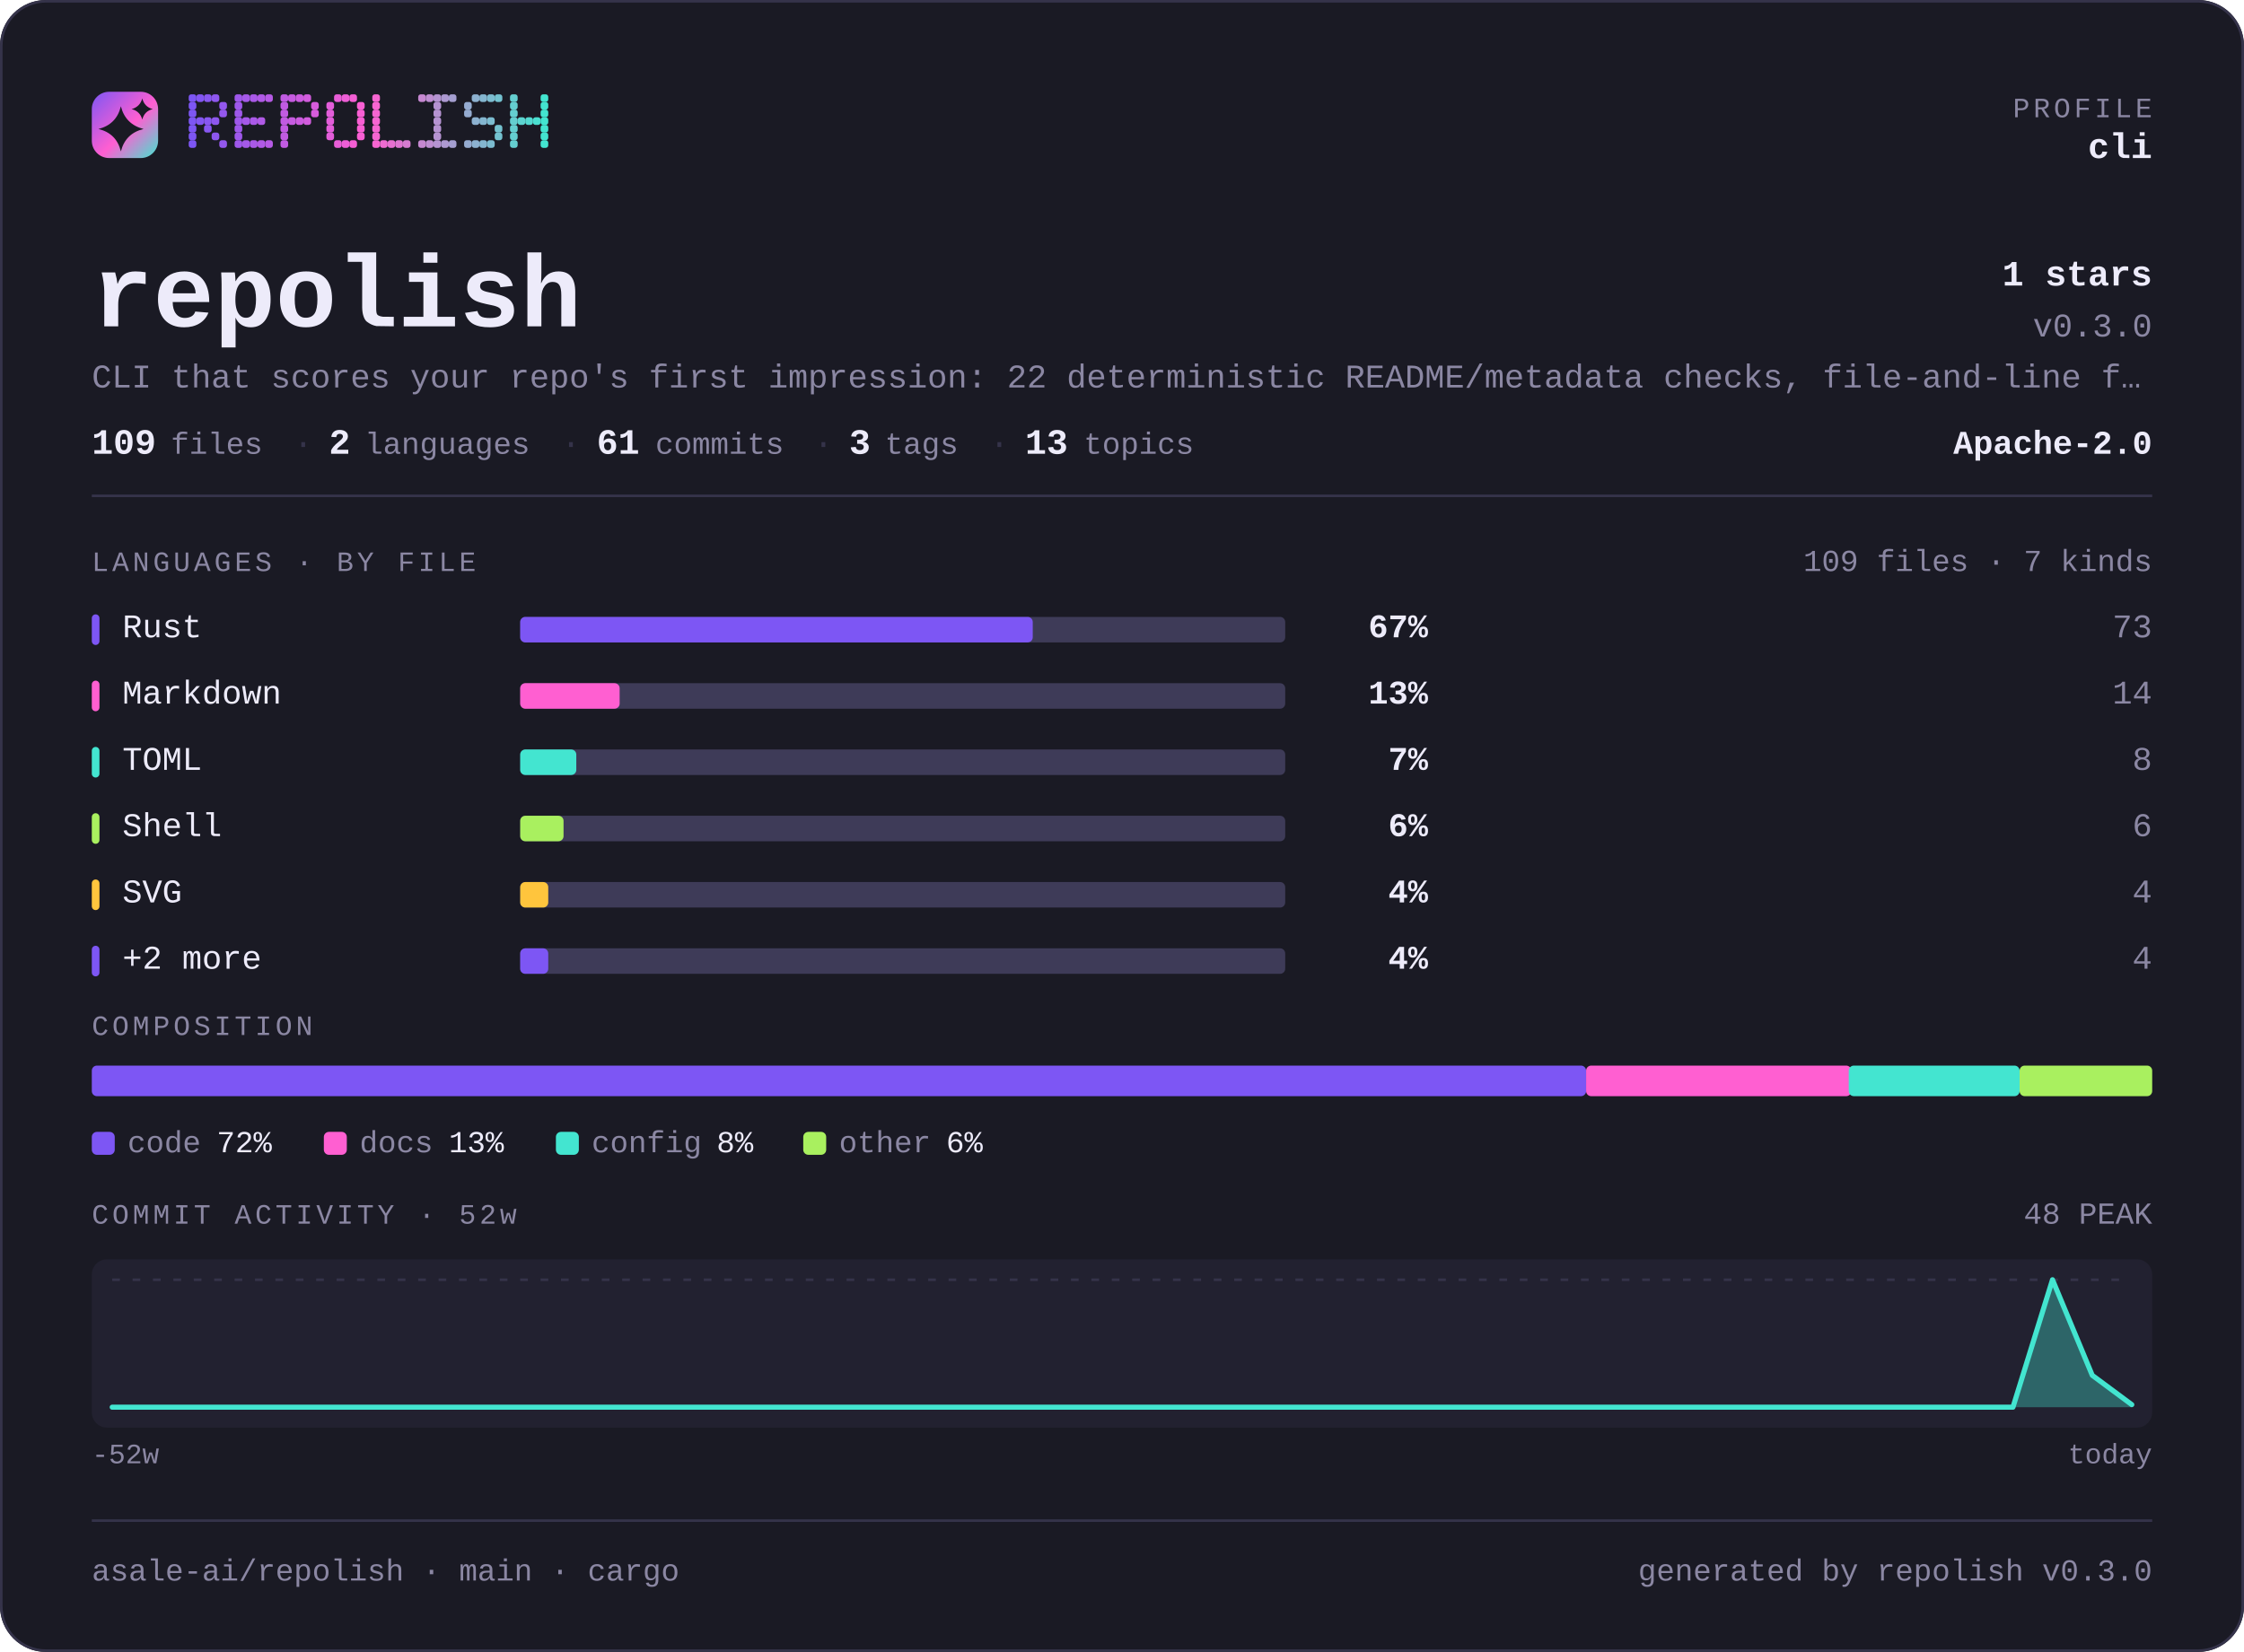
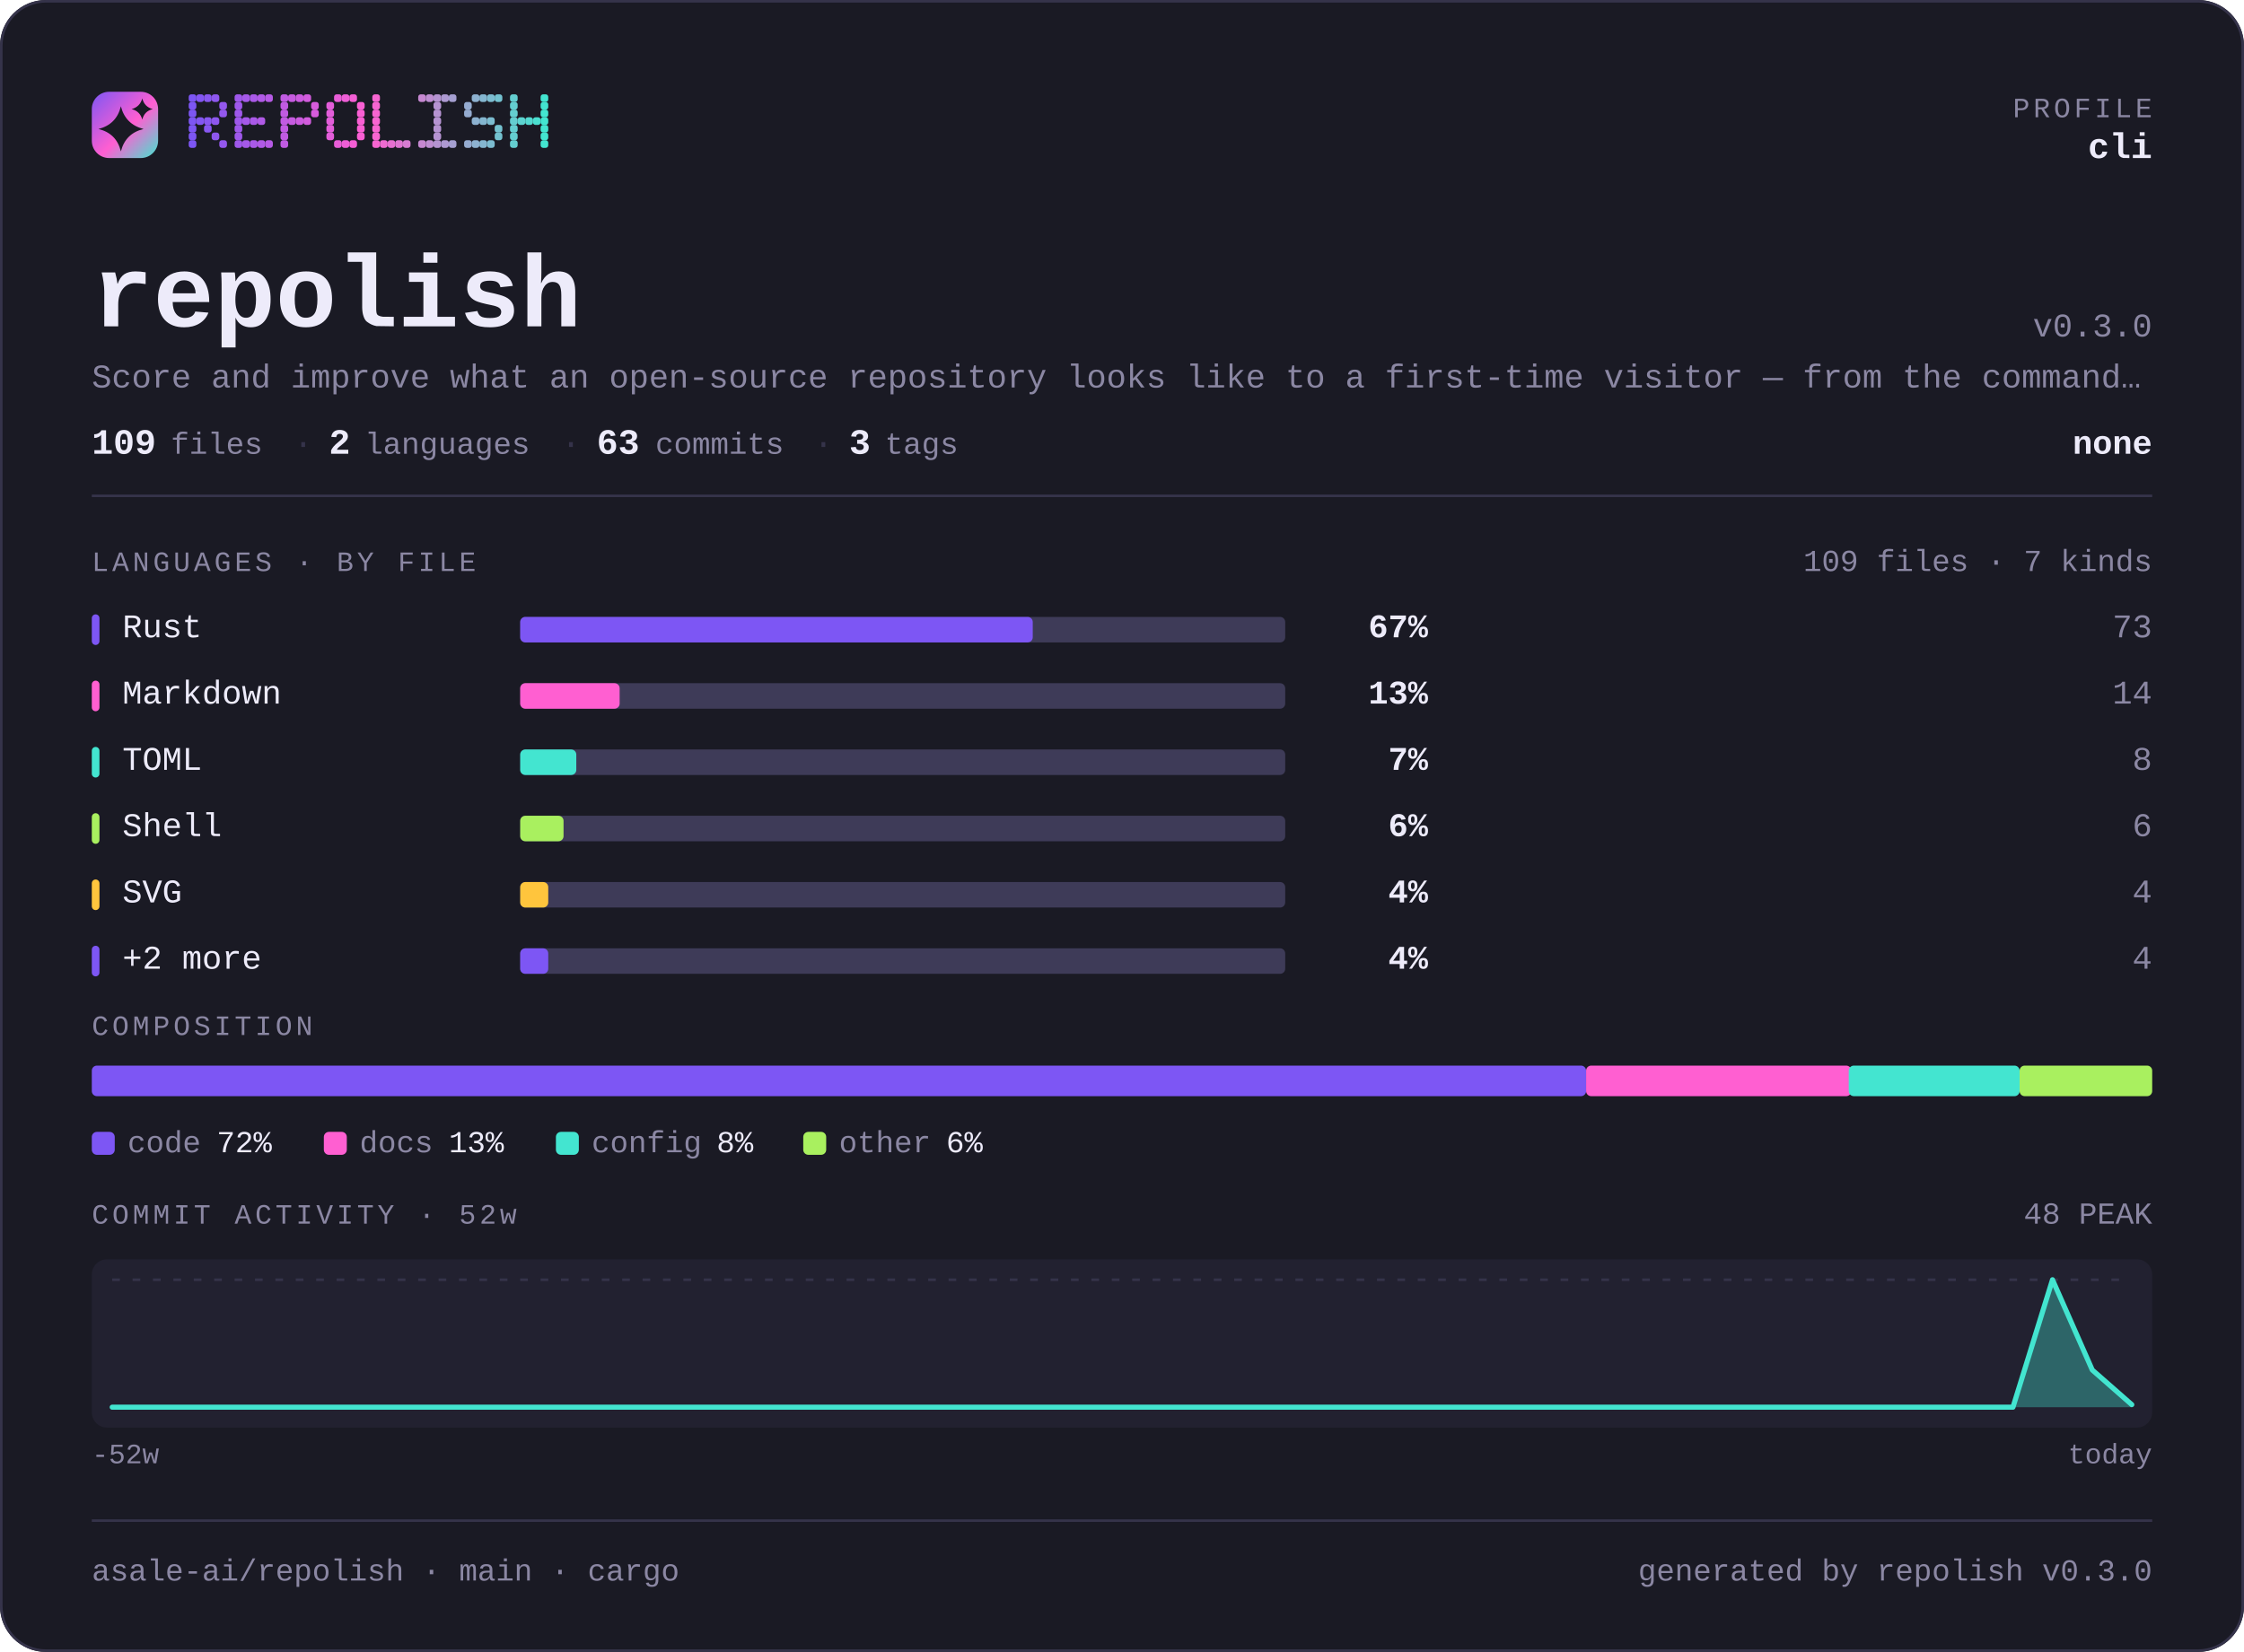
<svg xmlns="http://www.w3.org/2000/svg" width="880" height="648" viewBox="0 0 880 648" lang="en" role="img" aria-label="asale-ai/repolish — repository overview">
  <defs>
    <linearGradient id="brand" x1="0" y1="0" x2="1" y2="1">
      <stop offset="0" stop-color="#7d56f4" />
      <stop offset="0.55" stop-color="#ff5fd1" />
      <stop offset="1" stop-color="#43e5d0" />
    </linearGradient>
  </defs>
  <style>
    .t { font-family: ui-monospace, SFMono-Regular, "SF Mono", Menlo, Consolas, "Liberation Mono", "Noto Sans Mono CJK SC", "Microsoft YaHei", monospace; }
  </style>
  <rect x="0" y="0" width="880" height="648" rx="18.0" fill="#1a1a24" />
  <rect x="0.5" y="0.5" width="879" height="647" rx="17.5" fill="none" stroke="#35334a" />
  <rect x="36" y="36" width="26" height="26" rx="6.8" fill="url(#brand)" />
  <path d="M47.4 41.7Q49.2 48.8 56.3 50.6Q49.2 52.3 47.4 59.4Q45.7 52.3 38.6 50.6Q45.7 48.8 47.4 41.7Z" fill="#1a1a24" />
  <path d="M55.8 38.6Q56.6 41.9 59.9 42.8Q56.6 43.6 55.8 46.9Q54.9 43.6 51.6 42.8Q54.9 41.9 55.8 38.6Z" fill="#1a1a24" />
  <g fill="#7d56f4">
    <rect x="74" y="37" width="3" height="3" rx="1" />
    <rect x="74" y="40" width="3" height="3" rx="1" />
    <rect x="74" y="43" width="3" height="3" rx="1" />
    <rect x="74" y="46" width="3" height="3" rx="1" />
    <rect x="74" y="49" width="3" height="3" rx="1" />
    <rect x="74" y="52" width="3" height="3" rx="1" />
    <rect x="74" y="55" width="3" height="3" rx="1" />
  </g>
  <g fill="#8356f2">
    <rect x="77" y="37" width="3" height="3" rx="1" />
    <rect x="77" y="46" width="3" height="3" rx="1" />
  </g>
  <g fill="#8857f1">
    <rect x="80" y="37" width="3" height="3" rx="1" />
    <rect x="80" y="46" width="3" height="3" rx="1" />
    <rect x="80" y="49" width="3" height="3" rx="1" />
  </g>
  <g fill="#8e57ef">
    <rect x="83" y="37" width="3" height="3" rx="1" />
    <rect x="83" y="46" width="3" height="3" rx="1" />
    <rect x="83" y="52" width="3" height="3" rx="1" />
  </g>
  <g fill="#9458ee">
    <rect x="86" y="40" width="3" height="3" rx="1" />
    <rect x="86" y="43" width="3" height="3" rx="1" />
    <rect x="86" y="55" width="3" height="3" rx="1" />
  </g>
  <g fill="#9f58eb">
    <rect x="92" y="37" width="3" height="3" rx="1" />
    <rect x="92" y="40" width="3" height="3" rx="1" />
    <rect x="92" y="43" width="3" height="3" rx="1" />
    <rect x="92" y="46" width="3" height="3" rx="1" />
    <rect x="92" y="49" width="3" height="3" rx="1" />
    <rect x="92" y="52" width="3" height="3" rx="1" />
    <rect x="92" y="55" width="3" height="3" rx="1" />
  </g>
  <g fill="#a559e9">
    <rect x="95" y="37" width="3" height="3" rx="1" />
    <rect x="95" y="46" width="3" height="3" rx="1" />
    <rect x="95" y="55" width="3" height="3" rx="1" />
  </g>
  <g fill="#aa59e8">
    <rect x="98" y="37" width="3" height="3" rx="1" />
    <rect x="98" y="46" width="3" height="3" rx="1" />
    <rect x="98" y="55" width="3" height="3" rx="1" />
  </g>
  <g fill="#b05ae6">
    <rect x="101" y="37" width="3" height="3" rx="1" />
    <rect x="101" y="46" width="3" height="3" rx="1" />
    <rect x="101" y="55" width="3" height="3" rx="1" />
  </g>
  <g fill="#b65ae5">
    <rect x="104" y="37" width="3" height="3" rx="1" />
    <rect x="104" y="55" width="3" height="3" rx="1" />
  </g>
  <g fill="#c15be2">
    <rect x="110" y="37" width="3" height="3" rx="1" />
    <rect x="110" y="40" width="3" height="3" rx="1" />
    <rect x="110" y="43" width="3" height="3" rx="1" />
    <rect x="110" y="46" width="3" height="3" rx="1" />
    <rect x="110" y="49" width="3" height="3" rx="1" />
    <rect x="110" y="52" width="3" height="3" rx="1" />
    <rect x="110" y="55" width="3" height="3" rx="1" />
  </g>
  <g fill="#c65be0">
    <rect x="113" y="37" width="3" height="3" rx="1" />
    <rect x="113" y="46" width="3" height="3" rx="1" />
  </g>
  <g fill="#cc5bdf">
    <rect x="116" y="37" width="3" height="3" rx="1" />
    <rect x="116" y="46" width="3" height="3" rx="1" />
  </g>
  <g fill="#d25cdd">
    <rect x="119" y="37" width="3" height="3" rx="1" />
    <rect x="119" y="46" width="3" height="3" rx="1" />
  </g>
  <g fill="#d75cdc">
    <rect x="122" y="40" width="3" height="3" rx="1" />
    <rect x="122" y="43" width="3" height="3" rx="1" />
  </g>
  <g fill="#e35dd9">
    <rect x="128" y="40" width="3" height="3" rx="1" />
    <rect x="128" y="43" width="3" height="3" rx="1" />
    <rect x="128" y="46" width="3" height="3" rx="1" />
    <rect x="128" y="49" width="3" height="3" rx="1" />
    <rect x="128" y="52" width="3" height="3" rx="1" />
  </g>
  <g fill="#e85dd7">
    <rect x="131" y="37" width="3" height="3" rx="1" />
    <rect x="131" y="55" width="3" height="3" rx="1" />
  </g>
  <g fill="#ee5ed6">
    <rect x="134" y="37" width="3" height="3" rx="1" />
    <rect x="134" y="55" width="3" height="3" rx="1" />
  </g>
  <g fill="#f45ed4">
    <rect x="137" y="37" width="3" height="3" rx="1" />
    <rect x="137" y="55" width="3" height="3" rx="1" />
  </g>
  <g fill="#f95fd3">
    <rect x="140" y="40" width="3" height="3" rx="1" />
    <rect x="140" y="43" width="3" height="3" rx="1" />
    <rect x="140" y="46" width="3" height="3" rx="1" />
    <rect x="140" y="49" width="3" height="3" rx="1" />
    <rect x="140" y="52" width="3" height="3" rx="1" />
  </g>
  <g fill="#f765d1">
    <rect x="146" y="37" width="3" height="3" rx="1" />
    <rect x="146" y="40" width="3" height="3" rx="1" />
    <rect x="146" y="43" width="3" height="3" rx="1" />
    <rect x="146" y="46" width="3" height="3" rx="1" />
    <rect x="146" y="49" width="3" height="3" rx="1" />
    <rect x="146" y="52" width="3" height="3" rx="1" />
    <rect x="146" y="55" width="3" height="3" rx="1" />
  </g>
  <g fill="#ef6bd1">
    <rect x="149" y="55" width="3" height="3" rx="1" />
  </g>
  <g fill="#e670d1">
    <rect x="152" y="55" width="3" height="3" rx="1" />
  </g>
  <g fill="#de76d1">
    <rect x="155" y="55" width="3" height="3" rx="1" />
  </g>
  <g fill="#d67cd1">
    <rect x="158" y="55" width="3" height="3" rx="1" />
  </g>
  <g fill="#c688d1">
    <rect x="164" y="37" width="3" height="3" rx="1" />
    <rect x="164" y="55" width="3" height="3" rx="1" />
  </g>
  <g fill="#be8ed1">
    <rect x="167" y="37" width="3" height="3" rx="1" />
    <rect x="167" y="55" width="3" height="3" rx="1" />
  </g>
  <g fill="#b593d1">
    <rect x="170" y="37" width="3" height="3" rx="1" />
    <rect x="170" y="40" width="3" height="3" rx="1" />
    <rect x="170" y="43" width="3" height="3" rx="1" />
    <rect x="170" y="46" width="3" height="3" rx="1" />
    <rect x="170" y="49" width="3" height="3" rx="1" />
    <rect x="170" y="52" width="3" height="3" rx="1" />
    <rect x="170" y="55" width="3" height="3" rx="1" />
  </g>
  <g fill="#ad99d1">
    <rect x="173" y="37" width="3" height="3" rx="1" />
    <rect x="173" y="55" width="3" height="3" rx="1" />
  </g>
  <g fill="#a59fd1">
    <rect x="176" y="37" width="3" height="3" rx="1" />
    <rect x="176" y="55" width="3" height="3" rx="1" />
  </g>
  <g fill="#95abd0">
    <rect x="182" y="40" width="3" height="3" rx="1" />
    <rect x="182" y="43" width="3" height="3" rx="1" />
    <rect x="182" y="55" width="3" height="3" rx="1" />
  </g>
  <g fill="#8db1d0">
    <rect x="185" y="37" width="3" height="3" rx="1" />
    <rect x="185" y="46" width="3" height="3" rx="1" />
    <rect x="185" y="55" width="3" height="3" rx="1" />
  </g>
  <g fill="#84b6d0">
    <rect x="188" y="37" width="3" height="3" rx="1" />
    <rect x="188" y="46" width="3" height="3" rx="1" />
    <rect x="188" y="55" width="3" height="3" rx="1" />
  </g>
  <g fill="#7cbcd0">
    <rect x="191" y="37" width="3" height="3" rx="1" />
    <rect x="191" y="46" width="3" height="3" rx="1" />
    <rect x="191" y="55" width="3" height="3" rx="1" />
  </g>
  <g fill="#74c2d0">
    <rect x="194" y="37" width="3" height="3" rx="1" />
    <rect x="194" y="49" width="3" height="3" rx="1" />
    <rect x="194" y="52" width="3" height="3" rx="1" />
  </g>
  <g fill="#64ced0">
    <rect x="200" y="37" width="3" height="3" rx="1" />
    <rect x="200" y="40" width="3" height="3" rx="1" />
    <rect x="200" y="43" width="3" height="3" rx="1" />
    <rect x="200" y="46" width="3" height="3" rx="1" />
    <rect x="200" y="49" width="3" height="3" rx="1" />
    <rect x="200" y="52" width="3" height="3" rx="1" />
    <rect x="200" y="55" width="3" height="3" rx="1" />
  </g>
  <g fill="#5cd4d0">
    <rect x="203" y="46" width="3" height="3" rx="1" />
  </g>
  <g fill="#53d9d0">
    <rect x="206" y="46" width="3" height="3" rx="1" />
  </g>
  <g fill="#4bdfd0">
    <rect x="209" y="46" width="3" height="3" rx="1" />
  </g>
  <g fill="#43e5d0">
    <rect x="212" y="37" width="3" height="3" rx="1" />
    <rect x="212" y="40" width="3" height="3" rx="1" />
    <rect x="212" y="43" width="3" height="3" rx="1" />
    <rect x="212" y="46" width="3" height="3" rx="1" />
    <rect x="212" y="49" width="3" height="3" rx="1" />
    <rect x="212" y="52" width="3" height="3" rx="1" />
    <rect x="212" y="55" width="3" height="3" rx="1" />
  </g>
  <text class="t" x="844" y="46" font-size="11" fill="#8b87a3" text-anchor="end" letter-spacing="1.4">PROFILE</text>
  <text class="t" x="844" y="62" font-size="14" fill="#edebfa" text-anchor="end" font-weight="700">cli</text>
  <text class="t" x="36" y="128" font-size="40" fill="#edebfa" text-anchor="start" font-weight="700">repolish</text>
-   <text class="t" x="844" y="112" font-size="14" fill="#edebfa" text-anchor="end" font-weight="700">1 stars</text>
  <text class="t" x="844" y="132" font-size="13" fill="#8b87a3" text-anchor="end">v0.3.0</text>
-   <text class="t" x="36" y="152" font-size="13" fill="#8b87a3" text-anchor="start">CLI that scores your repo's first impression: 22 deterministic README/metadata checks, file-and-line f…</text>
+   <text class="t" x="36" y="152" font-size="13" fill="#8b87a3" text-anchor="start">Score and improve what an open-source repository looks like to a first-time visitor — from the command…</text>
  <text class="t" x="36" y="178" font-size="14" fill="#edebfa" text-anchor="start" font-weight="700">109</text>
  <text class="t" x="67" y="178" font-size="12" fill="#8b87a3" text-anchor="start">files</text>
  <text class="t" x="115" y="178" font-size="13" fill="#35334a" text-anchor="start">·</text>
  <text class="t" x="129" y="178" font-size="14" fill="#edebfa" text-anchor="start" font-weight="700">2</text>
  <text class="t" x="143" y="178" font-size="12" fill="#8b87a3" text-anchor="start">languages</text>
  <text class="t" x="220" y="178" font-size="13" fill="#35334a" text-anchor="start">·</text>
-   <text class="t" x="234" y="178" font-size="14" fill="#edebfa" text-anchor="start" font-weight="700">61</text>
+   <text class="t" x="234" y="178" font-size="14" fill="#edebfa" text-anchor="start" font-weight="700">63</text>
  <text class="t" x="257" y="178" font-size="12" fill="#8b87a3" text-anchor="start">commits</text>
  <text class="t" x="319" y="178" font-size="13" fill="#35334a" text-anchor="start">·</text>
  <text class="t" x="333" y="178" font-size="14" fill="#edebfa" text-anchor="start" font-weight="700">3</text>
  <text class="t" x="347" y="178" font-size="12" fill="#8b87a3" text-anchor="start">tags</text>
-   <text class="t" x="388" y="178" font-size="13" fill="#35334a" text-anchor="start">·</text>
-   <text class="t" x="402" y="178" font-size="14" fill="#edebfa" text-anchor="start" font-weight="700">13</text>
-   <text class="t" x="425" y="178" font-size="12" fill="#8b87a3" text-anchor="start">topics</text>
-   <text class="t" x="844" y="178" font-size="13" fill="#edebfa" text-anchor="end" font-weight="700">Apache-2.0</text>
+   <text class="t" x="844" y="178" font-size="13" fill="#edebfa" text-anchor="end" font-weight="700">none</text>
  <rect x="36" y="194" width="808" height="1" fill="#35334a" />
  <text class="t" x="36" y="224" font-size="11" fill="#8b87a3" text-anchor="start" letter-spacing="1.4">LANGUAGES · BY FILE</text>
  <text class="t" x="844" y="224" font-size="12" fill="#8b87a3" text-anchor="end">109 files · 7 kinds</text>
  <rect x="36" y="241" width="3" height="12" rx="1.5" fill="#7d56f4" />
  <text class="t" x="48" y="250" font-size="13" fill="#edebfa" text-anchor="start">Rust</text>
  <rect x="204" y="242" width="300" height="10" rx="2.0" fill="#3e3b58" />
  <rect x="204" y="242" width="201" height="10" rx="2.0" fill="#7d56f4" />
  <text class="t" x="560" y="250" font-size="13" fill="#edebfa" text-anchor="end" font-weight="700">67%</text>
  <text class="t" x="844" y="250" font-size="13" fill="#8b87a3" text-anchor="end">73</text>
  <rect x="36" y="267" width="3" height="12" rx="1.5" fill="#ff5fd1" />
  <text class="t" x="48" y="276" font-size="13" fill="#edebfa" text-anchor="start">Markdown</text>
  <rect x="204" y="268" width="300" height="10" rx="2.0" fill="#3e3b58" />
  <rect x="204" y="268" width="39" height="10" rx="2.0" fill="#ff5fd1" />
  <text class="t" x="560" y="276" font-size="13" fill="#edebfa" text-anchor="end" font-weight="700">13%</text>
  <text class="t" x="844" y="276" font-size="13" fill="#8b87a3" text-anchor="end">14</text>
  <rect x="36" y="293" width="3" height="12" rx="1.5" fill="#43e5d0" />
  <text class="t" x="48" y="302" font-size="13" fill="#edebfa" text-anchor="start">TOML</text>
  <rect x="204" y="294" width="300" height="10" rx="2.0" fill="#3e3b58" />
  <rect x="204" y="294" width="22" height="10" rx="2.0" fill="#43e5d0" />
  <text class="t" x="560" y="302" font-size="13" fill="#edebfa" text-anchor="end" font-weight="700">7%</text>
  <text class="t" x="844" y="302" font-size="13" fill="#8b87a3" text-anchor="end">8</text>
  <rect x="36" y="319" width="3" height="12" rx="1.5" fill="#a9f05f" />
  <text class="t" x="48" y="328" font-size="13" fill="#edebfa" text-anchor="start">Shell</text>
  <rect x="204" y="320" width="300" height="10" rx="2.0" fill="#3e3b58" />
  <rect x="204" y="320" width="17" height="10" rx="2.0" fill="#a9f05f" />
  <text class="t" x="560" y="328" font-size="13" fill="#edebfa" text-anchor="end" font-weight="700">6%</text>
  <text class="t" x="844" y="328" font-size="13" fill="#8b87a3" text-anchor="end">6</text>
  <rect x="36" y="345" width="3" height="12" rx="1.5" fill="#ffc53d" />
  <text class="t" x="48" y="354" font-size="13" fill="#edebfa" text-anchor="start">SVG</text>
  <rect x="204" y="346" width="300" height="10" rx="2.0" fill="#3e3b58" />
  <rect x="204" y="346" width="11" height="10" rx="2.0" fill="#ffc53d" />
  <text class="t" x="560" y="354" font-size="13" fill="#edebfa" text-anchor="end" font-weight="700">4%</text>
  <text class="t" x="844" y="354" font-size="13" fill="#8b87a3" text-anchor="end">4</text>
  <rect x="36" y="371" width="3" height="12" rx="1.5" fill="#7d56f4" />
  <text class="t" x="48" y="380" font-size="13" fill="#edebfa" text-anchor="start">+2 more</text>
  <rect x="204" y="372" width="300" height="10" rx="2.0" fill="#3e3b58" />
  <rect x="204" y="372" width="11" height="10" rx="2.0" fill="#7d56f4" />
  <text class="t" x="560" y="380" font-size="13" fill="#edebfa" text-anchor="end" font-weight="700">4%</text>
  <text class="t" x="844" y="380" font-size="13" fill="#8b87a3" text-anchor="end">4</text>
  <text class="t" x="36" y="406" font-size="11" fill="#8b87a3" text-anchor="start" letter-spacing="1.4">COMPOSITION</text>
  <rect x="36" y="418" width="586" height="12" rx="2.0" fill="#7d56f4" />
  <rect x="622" y="418" width="104" height="12" rx="2.0" fill="#ff5fd1" />
  <rect x="725" y="418" width="67" height="12" rx="2.0" fill="#43e5d0" />
  <rect x="792" y="418" width="52" height="12" rx="2.0" fill="#a9f05f" />
  <rect x="36" y="444" width="9" height="9" rx="2.0" fill="#7d56f4" />
  <text class="t" x="50" y="452" font-size="12" fill="#8b87a3" text-anchor="start">code</text>
  <text class="t" x="85" y="452" font-size="12" fill="#edebfa" text-anchor="start">72%</text>
  <rect x="127" y="444" width="9" height="9" rx="2.0" fill="#ff5fd1" />
  <text class="t" x="141" y="452" font-size="12" fill="#8b87a3" text-anchor="start">docs</text>
  <text class="t" x="176" y="452" font-size="12" fill="#edebfa" text-anchor="start">13%</text>
  <rect x="218" y="444" width="9" height="9" rx="2.0" fill="#43e5d0" />
  <text class="t" x="232" y="452" font-size="12" fill="#8b87a3" text-anchor="start">config</text>
  <text class="t" x="281" y="452" font-size="12" fill="#edebfa" text-anchor="start">8%</text>
  <rect x="315" y="444" width="9" height="9" rx="2.0" fill="#a9f05f" />
  <text class="t" x="329" y="452" font-size="12" fill="#8b87a3" text-anchor="start">other</text>
  <text class="t" x="371" y="452" font-size="12" fill="#edebfa" text-anchor="start">6%</text>
  <text class="t" x="36" y="480" font-size="11" fill="#8b87a3" text-anchor="start" letter-spacing="1.4">COMMIT ACTIVITY · 52w</text>
  <text class="t" x="844" y="480" font-size="12" fill="#8b87a3" text-anchor="end">48 PEAK</text>
  <rect x="36" y="494" width="808" height="66" rx="6.0" fill="#222130" />
  <line x1="44" y1="502" x2="836" y2="502" stroke="#35334a" stroke-width="1" stroke-dasharray="3 5" />
-   <path d="M44.0 552.0 L59.5 552.0 L75.1 552.0 L90.6 552.0 L106.1 552.0 L121.6 552.0 L137.2 552.0 L152.7 552.0 L168.2 552.0 L183.8 552.0 L199.3 552.0 L214.8 552.0 L230.4 552.0 L245.9 552.0 L261.4 552.0 L276.9 552.0 L292.5 552.0 L308.0 552.0 L323.5 552.0 L339.1 552.0 L354.6 552.0 L370.1 552.0 L385.6 552.0 L401.2 552.0 L416.7 552.0 L432.2 552.0 L447.8 552.0 L463.3 552.0 L478.8 552.0 L494.4 552.0 L509.9 552.0 L525.4 552.0 L540.9 552.0 L556.5 552.0 L572.0 552.0 L587.5 552.0 L603.1 552.0 L618.6 552.0 L634.1 552.0 L649.6 552.0 L665.2 552.0 L680.7 552.0 L696.2 552.0 L711.8 552.0 L727.3 552.0 L742.8 552.0 L758.4 552.0 L773.9 552.0 L789.4 552.0 L804.9 502.0 L820.5 539.5 L836.0 551.0 L836.0 552 L44 552 Z" fill="#43e5d0" fill-opacity="0.35" />
-   <path d="M44.0 552.0 L59.5 552.0 L75.1 552.0 L90.6 552.0 L106.1 552.0 L121.6 552.0 L137.2 552.0 L152.7 552.0 L168.2 552.0 L183.8 552.0 L199.3 552.0 L214.8 552.0 L230.4 552.0 L245.9 552.0 L261.4 552.0 L276.9 552.0 L292.5 552.0 L308.0 552.0 L323.5 552.0 L339.1 552.0 L354.6 552.0 L370.1 552.0 L385.6 552.0 L401.2 552.0 L416.7 552.0 L432.2 552.0 L447.8 552.0 L463.3 552.0 L478.8 552.0 L494.4 552.0 L509.9 552.0 L525.4 552.0 L540.9 552.0 L556.5 552.0 L572.0 552.0 L587.5 552.0 L603.1 552.0 L618.6 552.0 L634.1 552.0 L649.6 552.0 L665.2 552.0 L680.7 552.0 L696.2 552.0 L711.8 552.0 L727.3 552.0 L742.8 552.0 L758.4 552.0 L773.9 552.0 L789.4 552.0 L804.9 502.0 L820.5 539.5 L836.0 551.0" fill="none" stroke="#43e5d0" stroke-width="2" stroke-linejoin="round" stroke-linecap="round" />
+   <path d="M44.0 552.0 L59.5 552.0 L75.1 552.0 L90.6 552.0 L106.1 552.0 L121.6 552.0 L137.2 552.0 L152.7 552.0 L168.2 552.0 L183.8 552.0 L199.3 552.0 L214.8 552.0 L230.4 552.0 L245.9 552.0 L261.4 552.0 L276.9 552.0 L292.5 552.0 L308.0 552.0 L323.5 552.0 L339.1 552.0 L354.6 552.0 L370.1 552.0 L385.6 552.0 L401.2 552.0 L416.7 552.0 L432.2 552.0 L447.8 552.0 L463.3 552.0 L478.8 552.0 L494.4 552.0 L509.9 552.0 L525.4 552.0 L540.9 552.0 L556.5 552.0 L572.0 552.0 L587.5 552.0 L603.1 552.0 L618.6 552.0 L634.1 552.0 L649.6 552.0 L665.2 552.0 L680.7 552.0 L696.2 552.0 L711.8 552.0 L727.3 552.0 L742.8 552.0 L758.4 552.0 L773.9 552.0 L789.4 552.0 L804.9 502.0 L820.5 537.4 L836.0 551.0 L836.0 552 L44 552 Z" fill="#43e5d0" fill-opacity="0.35" />
+   <path d="M44.0 552.0 L59.5 552.0 L75.1 552.0 L90.6 552.0 L106.1 552.0 L121.6 552.0 L137.2 552.0 L152.7 552.0 L168.2 552.0 L183.8 552.0 L199.3 552.0 L214.8 552.0 L230.4 552.0 L245.9 552.0 L261.4 552.0 L276.9 552.0 L292.5 552.0 L308.0 552.0 L323.5 552.0 L339.1 552.0 L354.6 552.0 L370.1 552.0 L385.6 552.0 L401.2 552.0 L416.7 552.0 L432.2 552.0 L447.8 552.0 L463.3 552.0 L478.8 552.0 L494.4 552.0 L509.9 552.0 L525.4 552.0 L540.9 552.0 L556.5 552.0 L572.0 552.0 L587.5 552.0 L603.1 552.0 L618.6 552.0 L634.1 552.0 L649.6 552.0 L665.2 552.0 L680.7 552.0 L696.2 552.0 L711.8 552.0 L727.3 552.0 L742.8 552.0 L758.4 552.0 L773.9 552.0 L789.4 552.0 L804.9 502.0 L820.5 537.4 L836.0 551.0" fill="none" stroke="#43e5d0" stroke-width="2" stroke-linejoin="round" stroke-linecap="round" />
  <text class="t" x="36" y="574" font-size="11" fill="#8b87a3" text-anchor="start">-52w</text>
  <text class="t" x="844" y="574" font-size="11" fill="#8b87a3" text-anchor="end">today</text>
  <rect x="36" y="596" width="808" height="1" fill="#35334a" />
  <text class="t" x="36" y="620" font-size="12" fill="#8b87a3" text-anchor="start">asale-ai/repolish · main · cargo</text>
  <text class="t" x="844" y="620" font-size="12" fill="#8b87a3" text-anchor="end">generated by repolish v0.3.0</text>
</svg>
